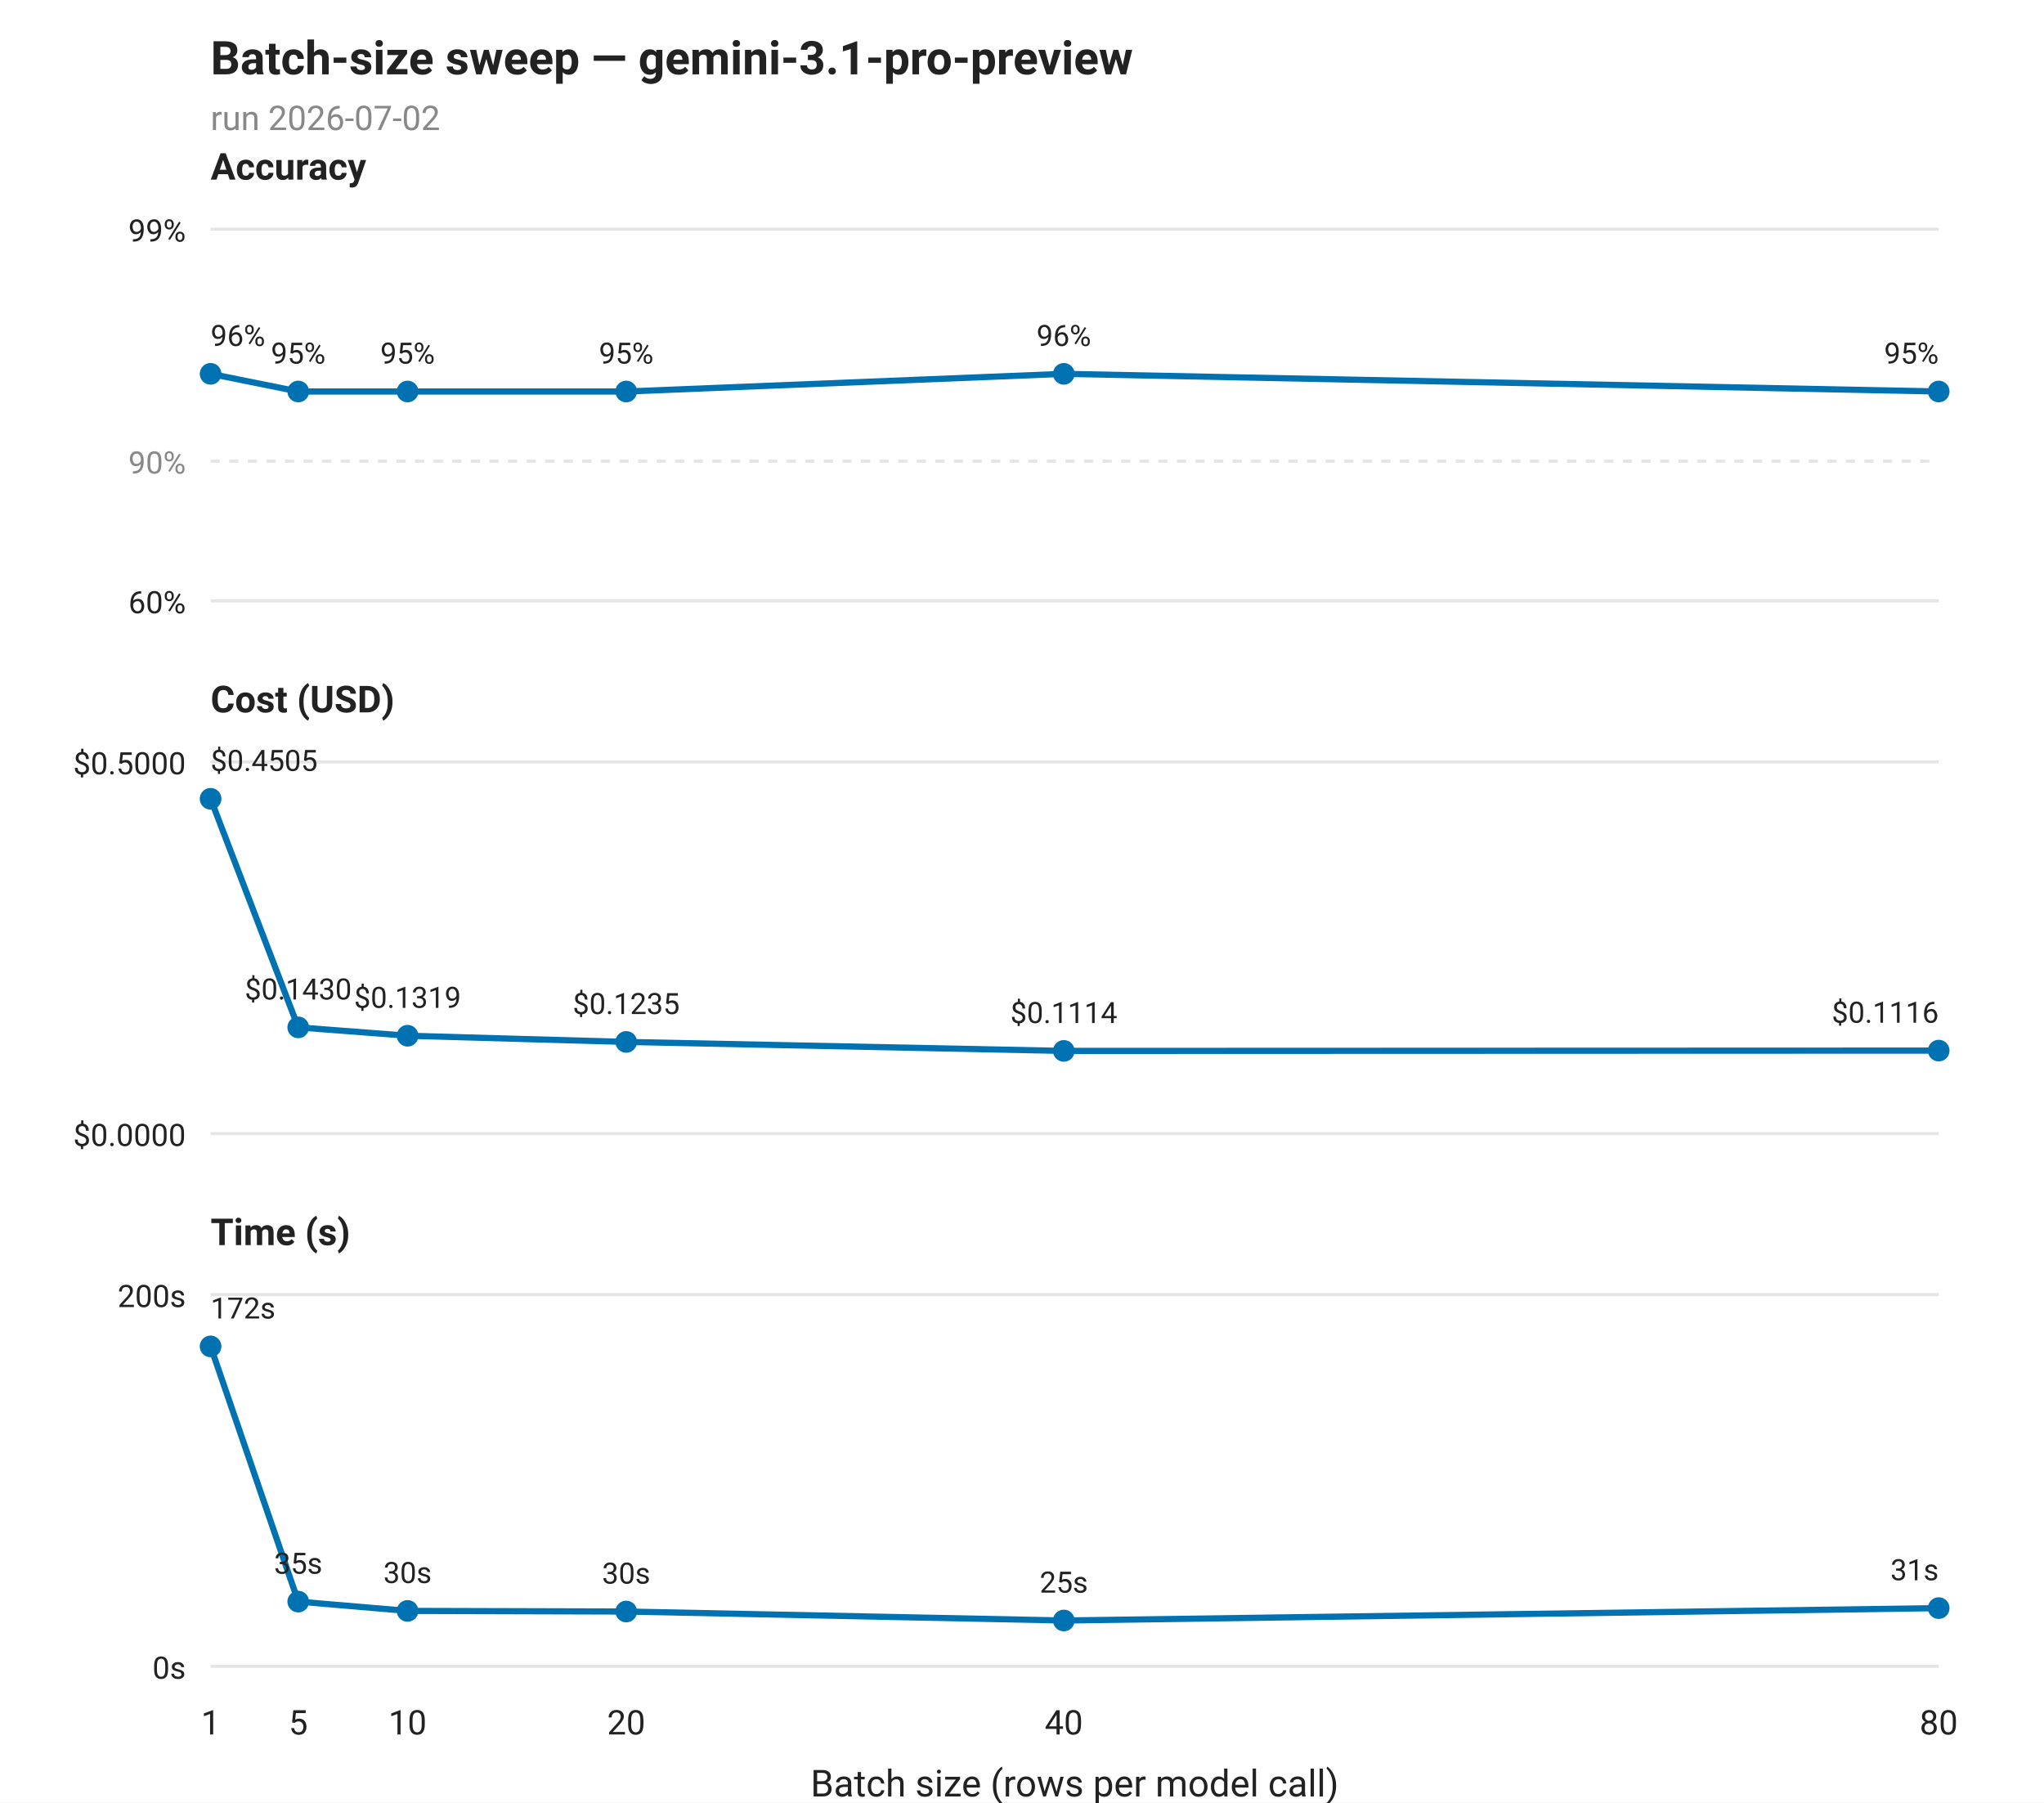
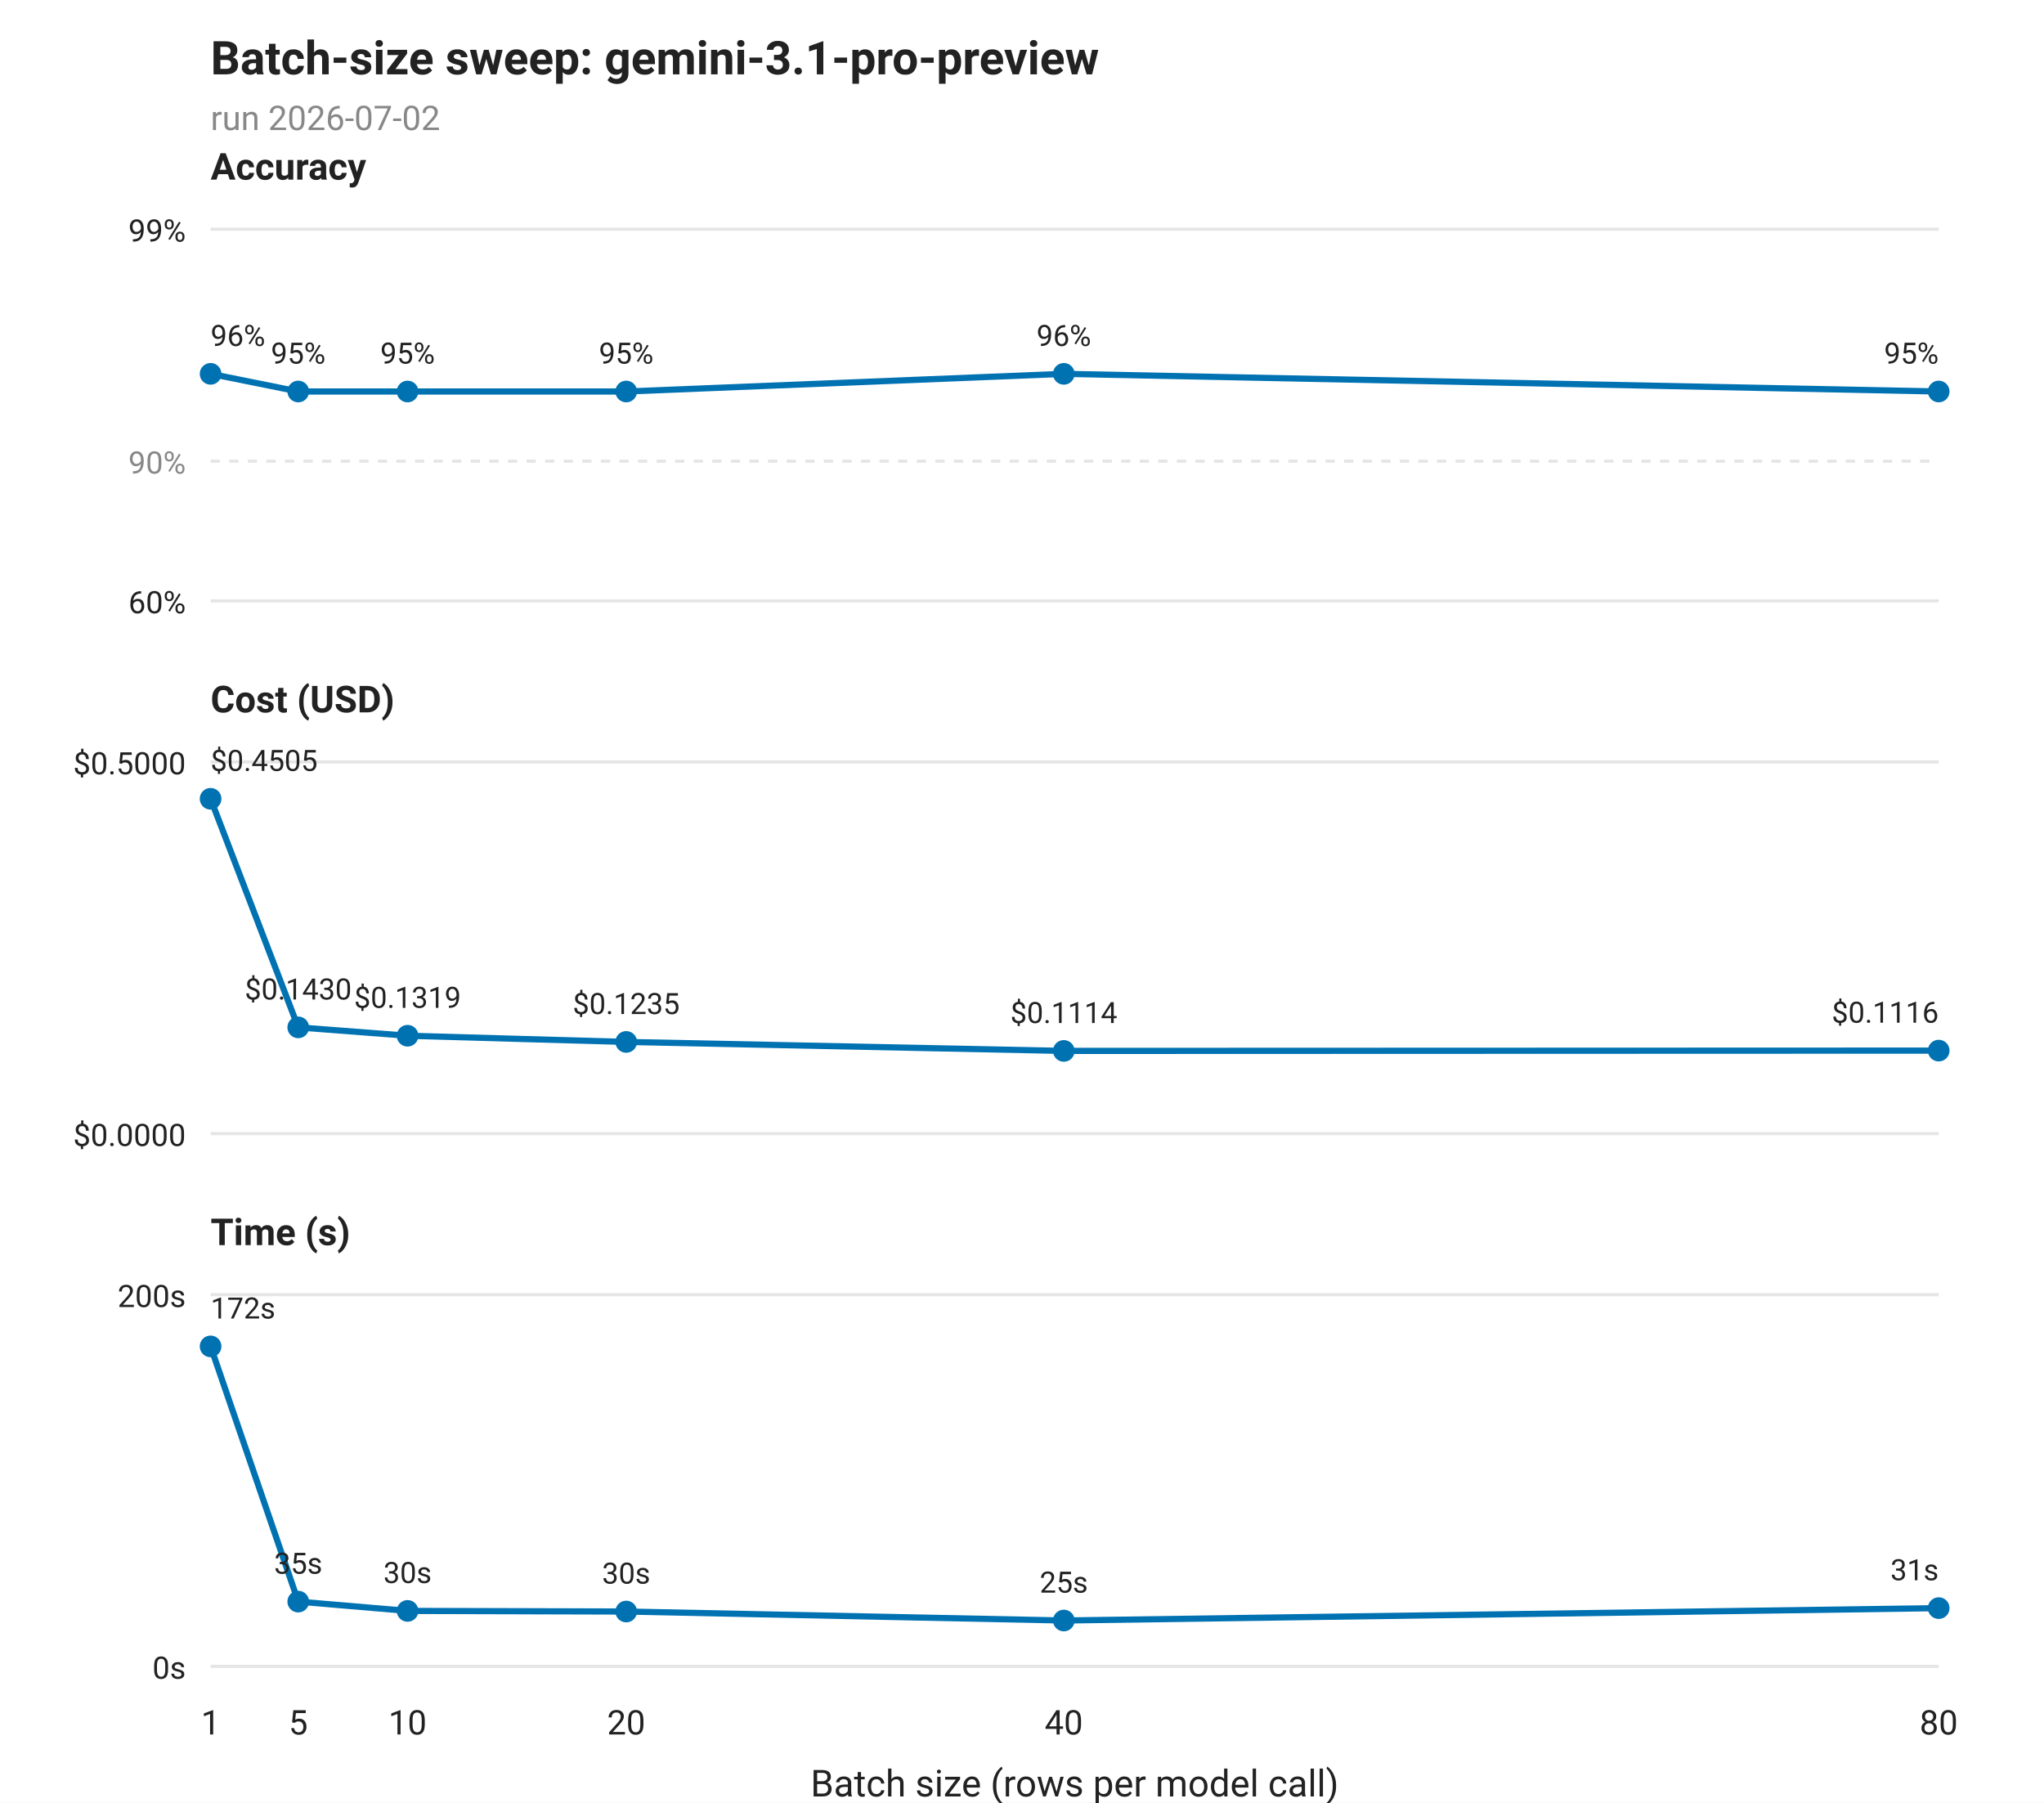
<svg xmlns="http://www.w3.org/2000/svg" width="660" height="582" viewBox="0 0 660 582" font-family="system-ui, -apple-system, Segoe UI, Roboto, sans-serif">
  <rect width="660" height="582" fill="#ffffff" />
-   <text x="68" y="24" font-size="15" font-weight="600" fill="#222222">Batch-size sweep — gemini-3.1-pro-preview</text>
+   <text x="68" y="24" font-size="15" font-weight="600" fill="#222222">Batch-size sweep: gemini-3.1-pro-preview</text>
  <text x="68" y="42" font-size="11" fill="#888888">run 2026-07-02</text>
  <text x="68" y="58" font-size="12" font-weight="600" fill="#222222">Accuracy</text>
  <line x1="68" y1="74" x2="626" y2="74" stroke="#e5e5e5" />
  <line x1="68" y1="194" x2="626" y2="194" stroke="#e5e5e5" />
  <text x="60" y="78" font-size="10" text-anchor="end" fill="#222222">99%</text>
  <text x="60" y="198" font-size="10" text-anchor="end" fill="#222222">60%</text>
  <line x1="68" y1="148.9" x2="626" y2="148.9" stroke="#e5e5e5" stroke-dasharray="3 3" />
  <text x="60" y="152.9" font-size="10" text-anchor="end" fill="#888888">90%</text>
  <polyline points="68.0,120.7 96.3,126.4 131.6,126.4 202.2,126.4 343.5,120.7 626.0,126.4" fill="none" stroke="#0072B2" stroke-width="2" />
  <circle cx="68.0" cy="120.7" r="3.5" fill="#0072B2" />
  <text x="68.0" y="111.7" font-size="9.5" text-anchor="start" fill="#222222">96%</text>
  <circle cx="96.3" cy="126.4" r="3.5" fill="#0072B2" />
  <text x="96.3" y="117.4" font-size="9.5" text-anchor="middle" fill="#222222">95%</text>
  <circle cx="131.6" cy="126.4" r="3.5" fill="#0072B2" />
  <text x="131.6" y="117.4" font-size="9.5" text-anchor="middle" fill="#222222">95%</text>
  <circle cx="202.2" cy="126.4" r="3.5" fill="#0072B2" />
  <text x="202.2" y="117.4" font-size="9.5" text-anchor="middle" fill="#222222">95%</text>
  <circle cx="343.5" cy="120.7" r="3.5" fill="#0072B2" />
  <text x="343.5" y="111.7" font-size="9.5" text-anchor="middle" fill="#222222">96%</text>
  <circle cx="626.0" cy="126.4" r="3.5" fill="#0072B2" />
  <text x="626.0" y="117.4" font-size="9.5" text-anchor="end" fill="#222222">95%</text>
  <text x="68" y="230" font-size="12" font-weight="600" fill="#222222">Cost (USD)</text>
  <line x1="68" y1="246" x2="626" y2="246" stroke="#e5e5e5" />
  <line x1="68" y1="366" x2="626" y2="366" stroke="#e5e5e5" />
  <text x="60" y="250" font-size="10" text-anchor="end" fill="#222222">$0.5000</text>
  <text x="60" y="370" font-size="10" text-anchor="end" fill="#222222">$0.0000</text>
  <polyline points="68.0,257.9 96.3,331.7 131.6,334.4 202.2,336.4 343.5,339.3 626.0,339.2" fill="none" stroke="#0072B2" stroke-width="2" />
  <circle cx="68.0" cy="257.9" r="3.5" fill="#0072B2" />
  <text x="68.0" y="248.9" font-size="9.5" text-anchor="start" fill="#222222">$0.4505</text>
  <circle cx="96.3" cy="331.7" r="3.5" fill="#0072B2" />
  <text x="96.3" y="322.7" font-size="9.5" text-anchor="middle" fill="#222222">$0.1430</text>
  <circle cx="131.6" cy="334.4" r="3.5" fill="#0072B2" />
  <text x="131.6" y="325.4" font-size="9.5" text-anchor="middle" fill="#222222">$0.1319</text>
  <circle cx="202.2" cy="336.4" r="3.5" fill="#0072B2" />
  <text x="202.2" y="327.4" font-size="9.5" text-anchor="middle" fill="#222222">$0.1235</text>
  <circle cx="343.5" cy="339.3" r="3.5" fill="#0072B2" />
  <text x="343.5" y="330.3" font-size="9.5" text-anchor="middle" fill="#222222">$0.1114</text>
  <circle cx="626.0" cy="339.2" r="3.5" fill="#0072B2" />
  <text x="626.0" y="330.2" font-size="9.5" text-anchor="end" fill="#222222">$0.1116</text>
  <text x="68" y="402" font-size="12" font-weight="600" fill="#222222">Time (s)</text>
  <line x1="68" y1="418" x2="626" y2="418" stroke="#e5e5e5" />
  <line x1="68" y1="538" x2="626" y2="538" stroke="#e5e5e5" />
  <text x="60" y="422" font-size="10" text-anchor="end" fill="#222222">200s</text>
  <text x="60" y="542" font-size="10" text-anchor="end" fill="#222222">0s</text>
  <polyline points="68.0,434.7 96.3,517.1 131.6,520.1 202.2,520.3 343.5,523.2 626.0,519.2" fill="none" stroke="#0072B2" stroke-width="2" />
  <circle cx="68.0" cy="434.7" r="3.5" fill="#0072B2" />
  <text x="68.0" y="425.7" font-size="9.5" text-anchor="start" fill="#222222">172s</text>
  <circle cx="96.3" cy="517.1" r="3.5" fill="#0072B2" />
  <text x="96.3" y="508.1" font-size="9.5" text-anchor="middle" fill="#222222">35s</text>
  <circle cx="131.6" cy="520.1" r="3.5" fill="#0072B2" />
  <text x="131.6" y="511.1" font-size="9.5" text-anchor="middle" fill="#222222">30s</text>
  <circle cx="202.2" cy="520.3" r="3.5" fill="#0072B2" />
  <text x="202.2" y="511.3" font-size="9.5" text-anchor="middle" fill="#222222">30s</text>
  <circle cx="343.5" cy="523.2" r="3.5" fill="#0072B2" />
  <text x="343.5" y="514.2" font-size="9.5" text-anchor="middle" fill="#222222">25s</text>
  <circle cx="626.0" cy="519.2" r="3.5" fill="#0072B2" />
  <text x="626.0" y="510.2" font-size="9.5" text-anchor="end" fill="#222222">31s</text>
  <text x="68.0" y="560" font-size="11" text-anchor="middle" fill="#222222">1</text>
  <text x="96.3" y="560" font-size="11" text-anchor="middle" fill="#222222">5</text>
  <text x="131.6" y="560" font-size="11" text-anchor="middle" fill="#222222">10</text>
  <text x="202.2" y="560" font-size="11" text-anchor="middle" fill="#222222">20</text>
  <text x="343.5" y="560" font-size="11" text-anchor="middle" fill="#222222">40</text>
  <text x="626.0" y="560" font-size="11" text-anchor="middle" fill="#222222">80</text>
  <text x="347" y="580" font-size="12" text-anchor="middle" fill="#222222">Batch size (rows per model call)</text>
</svg>
